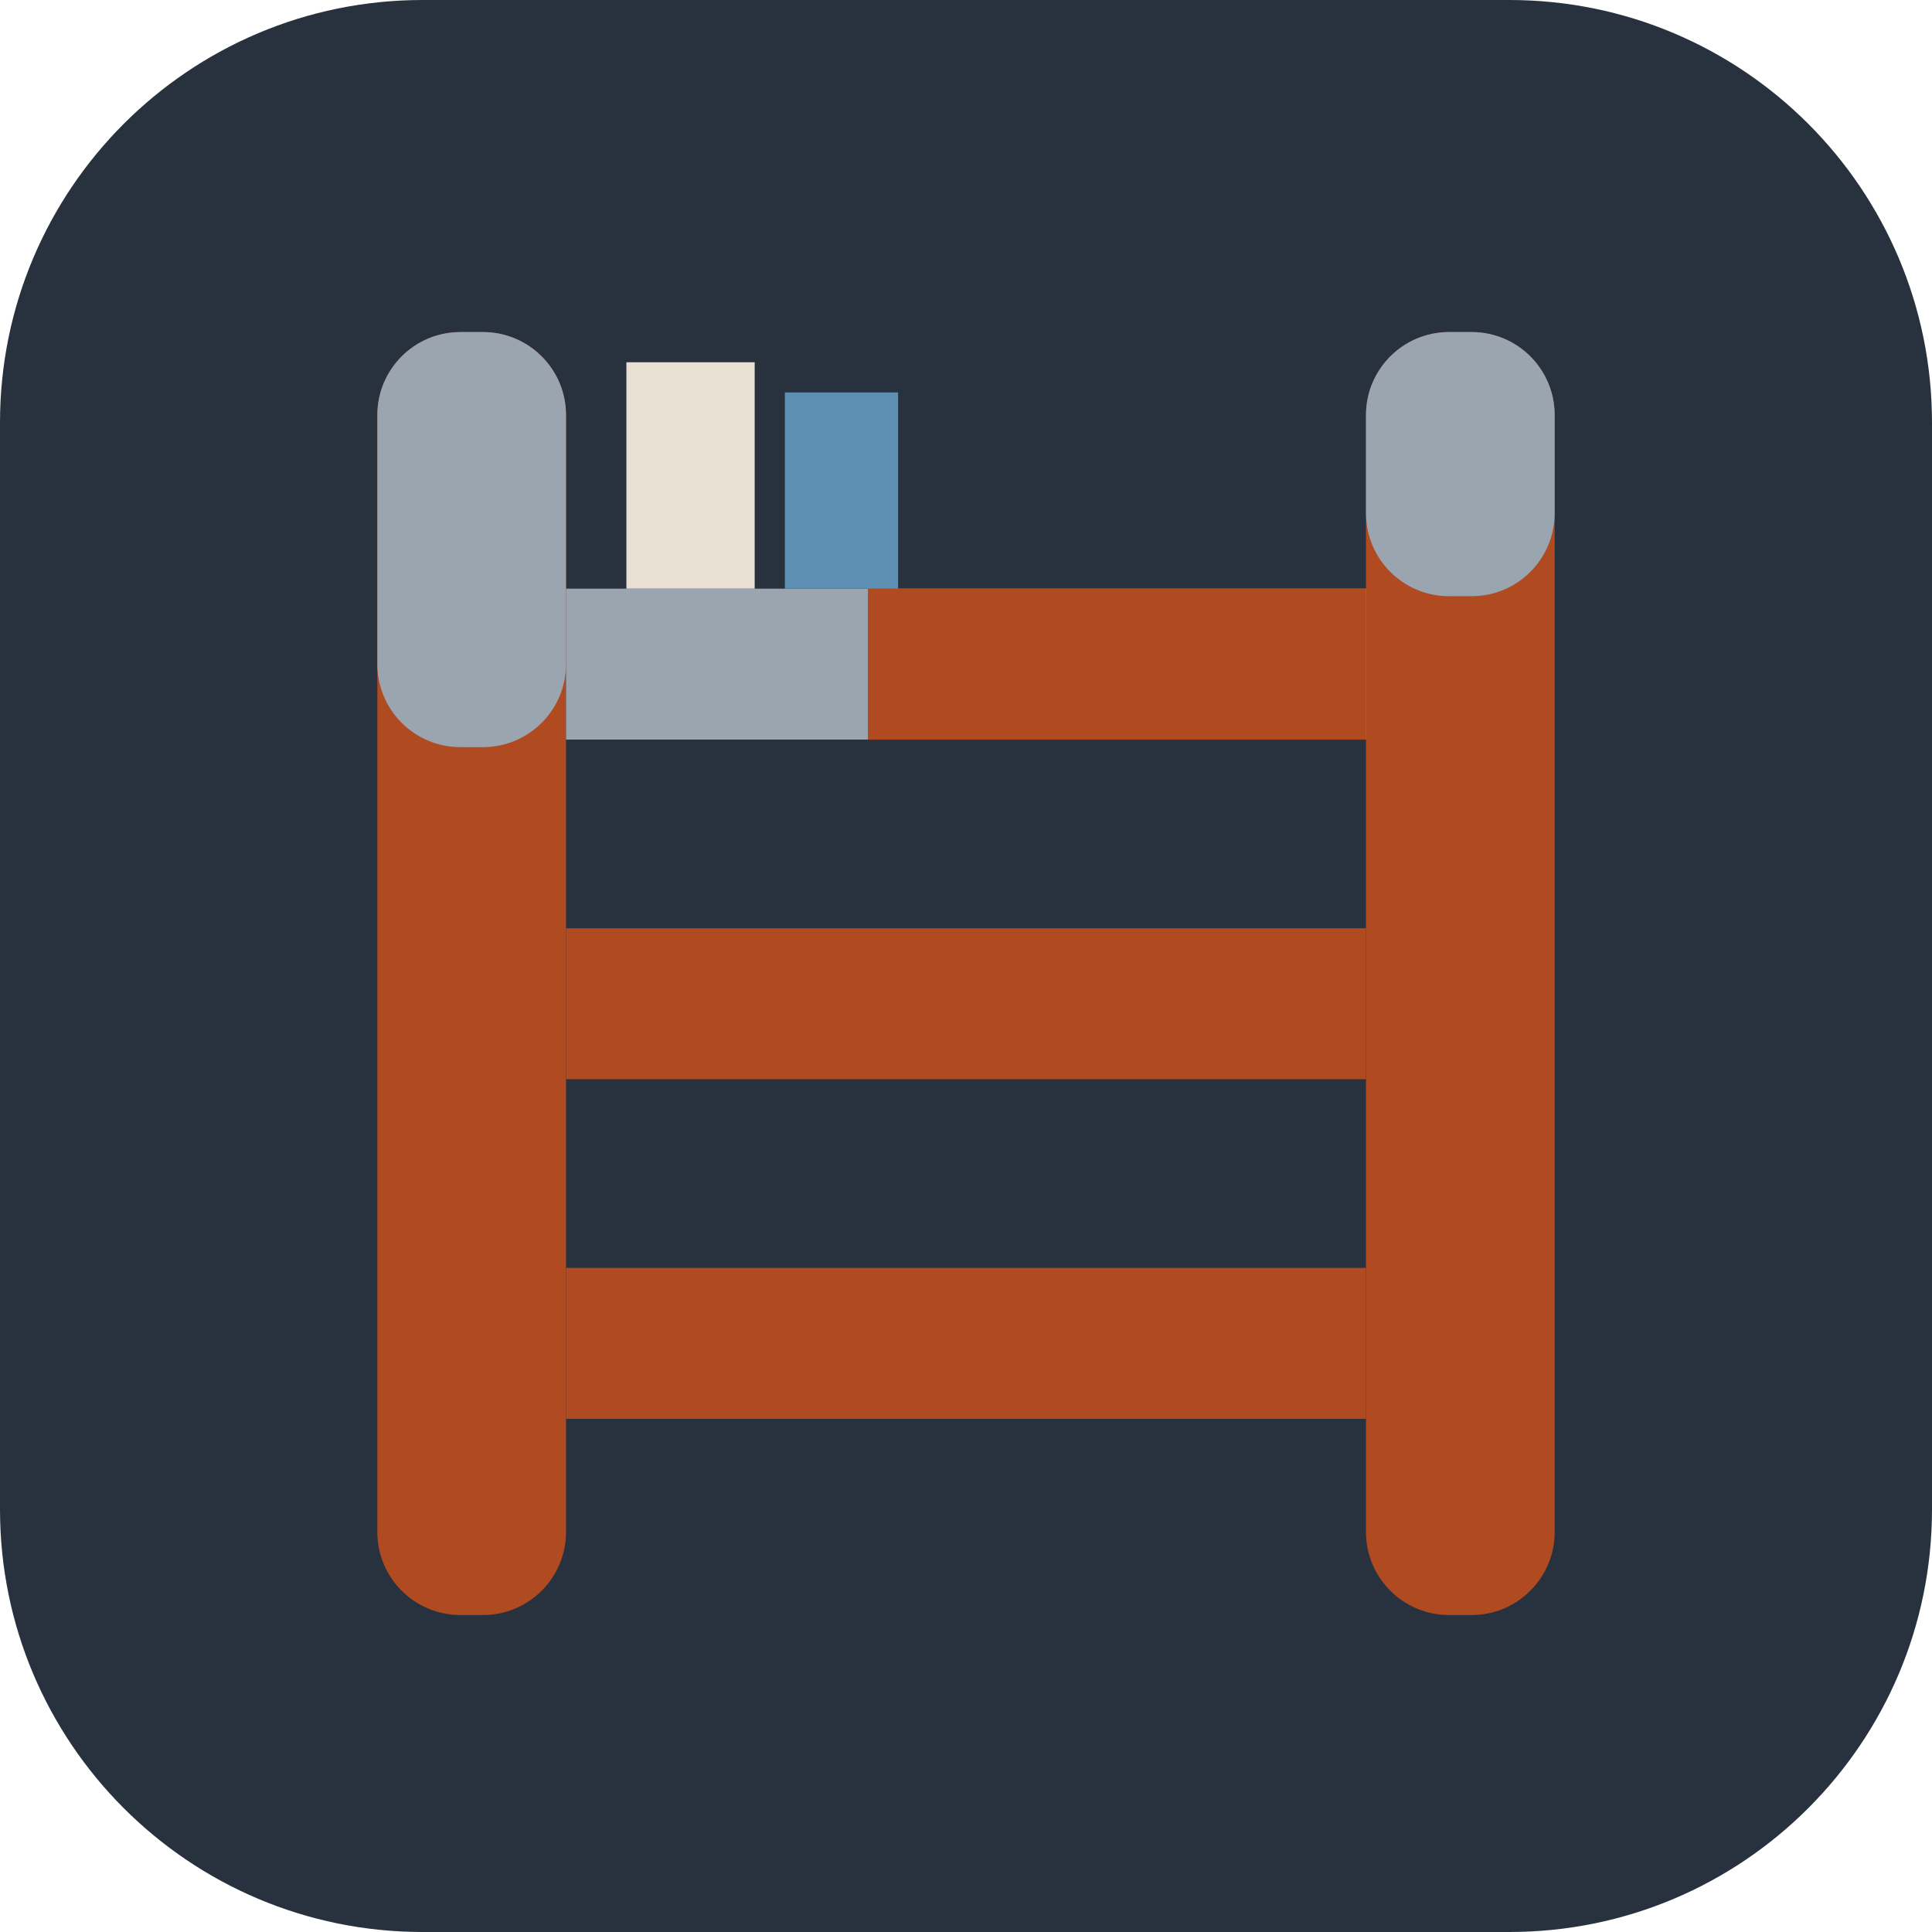
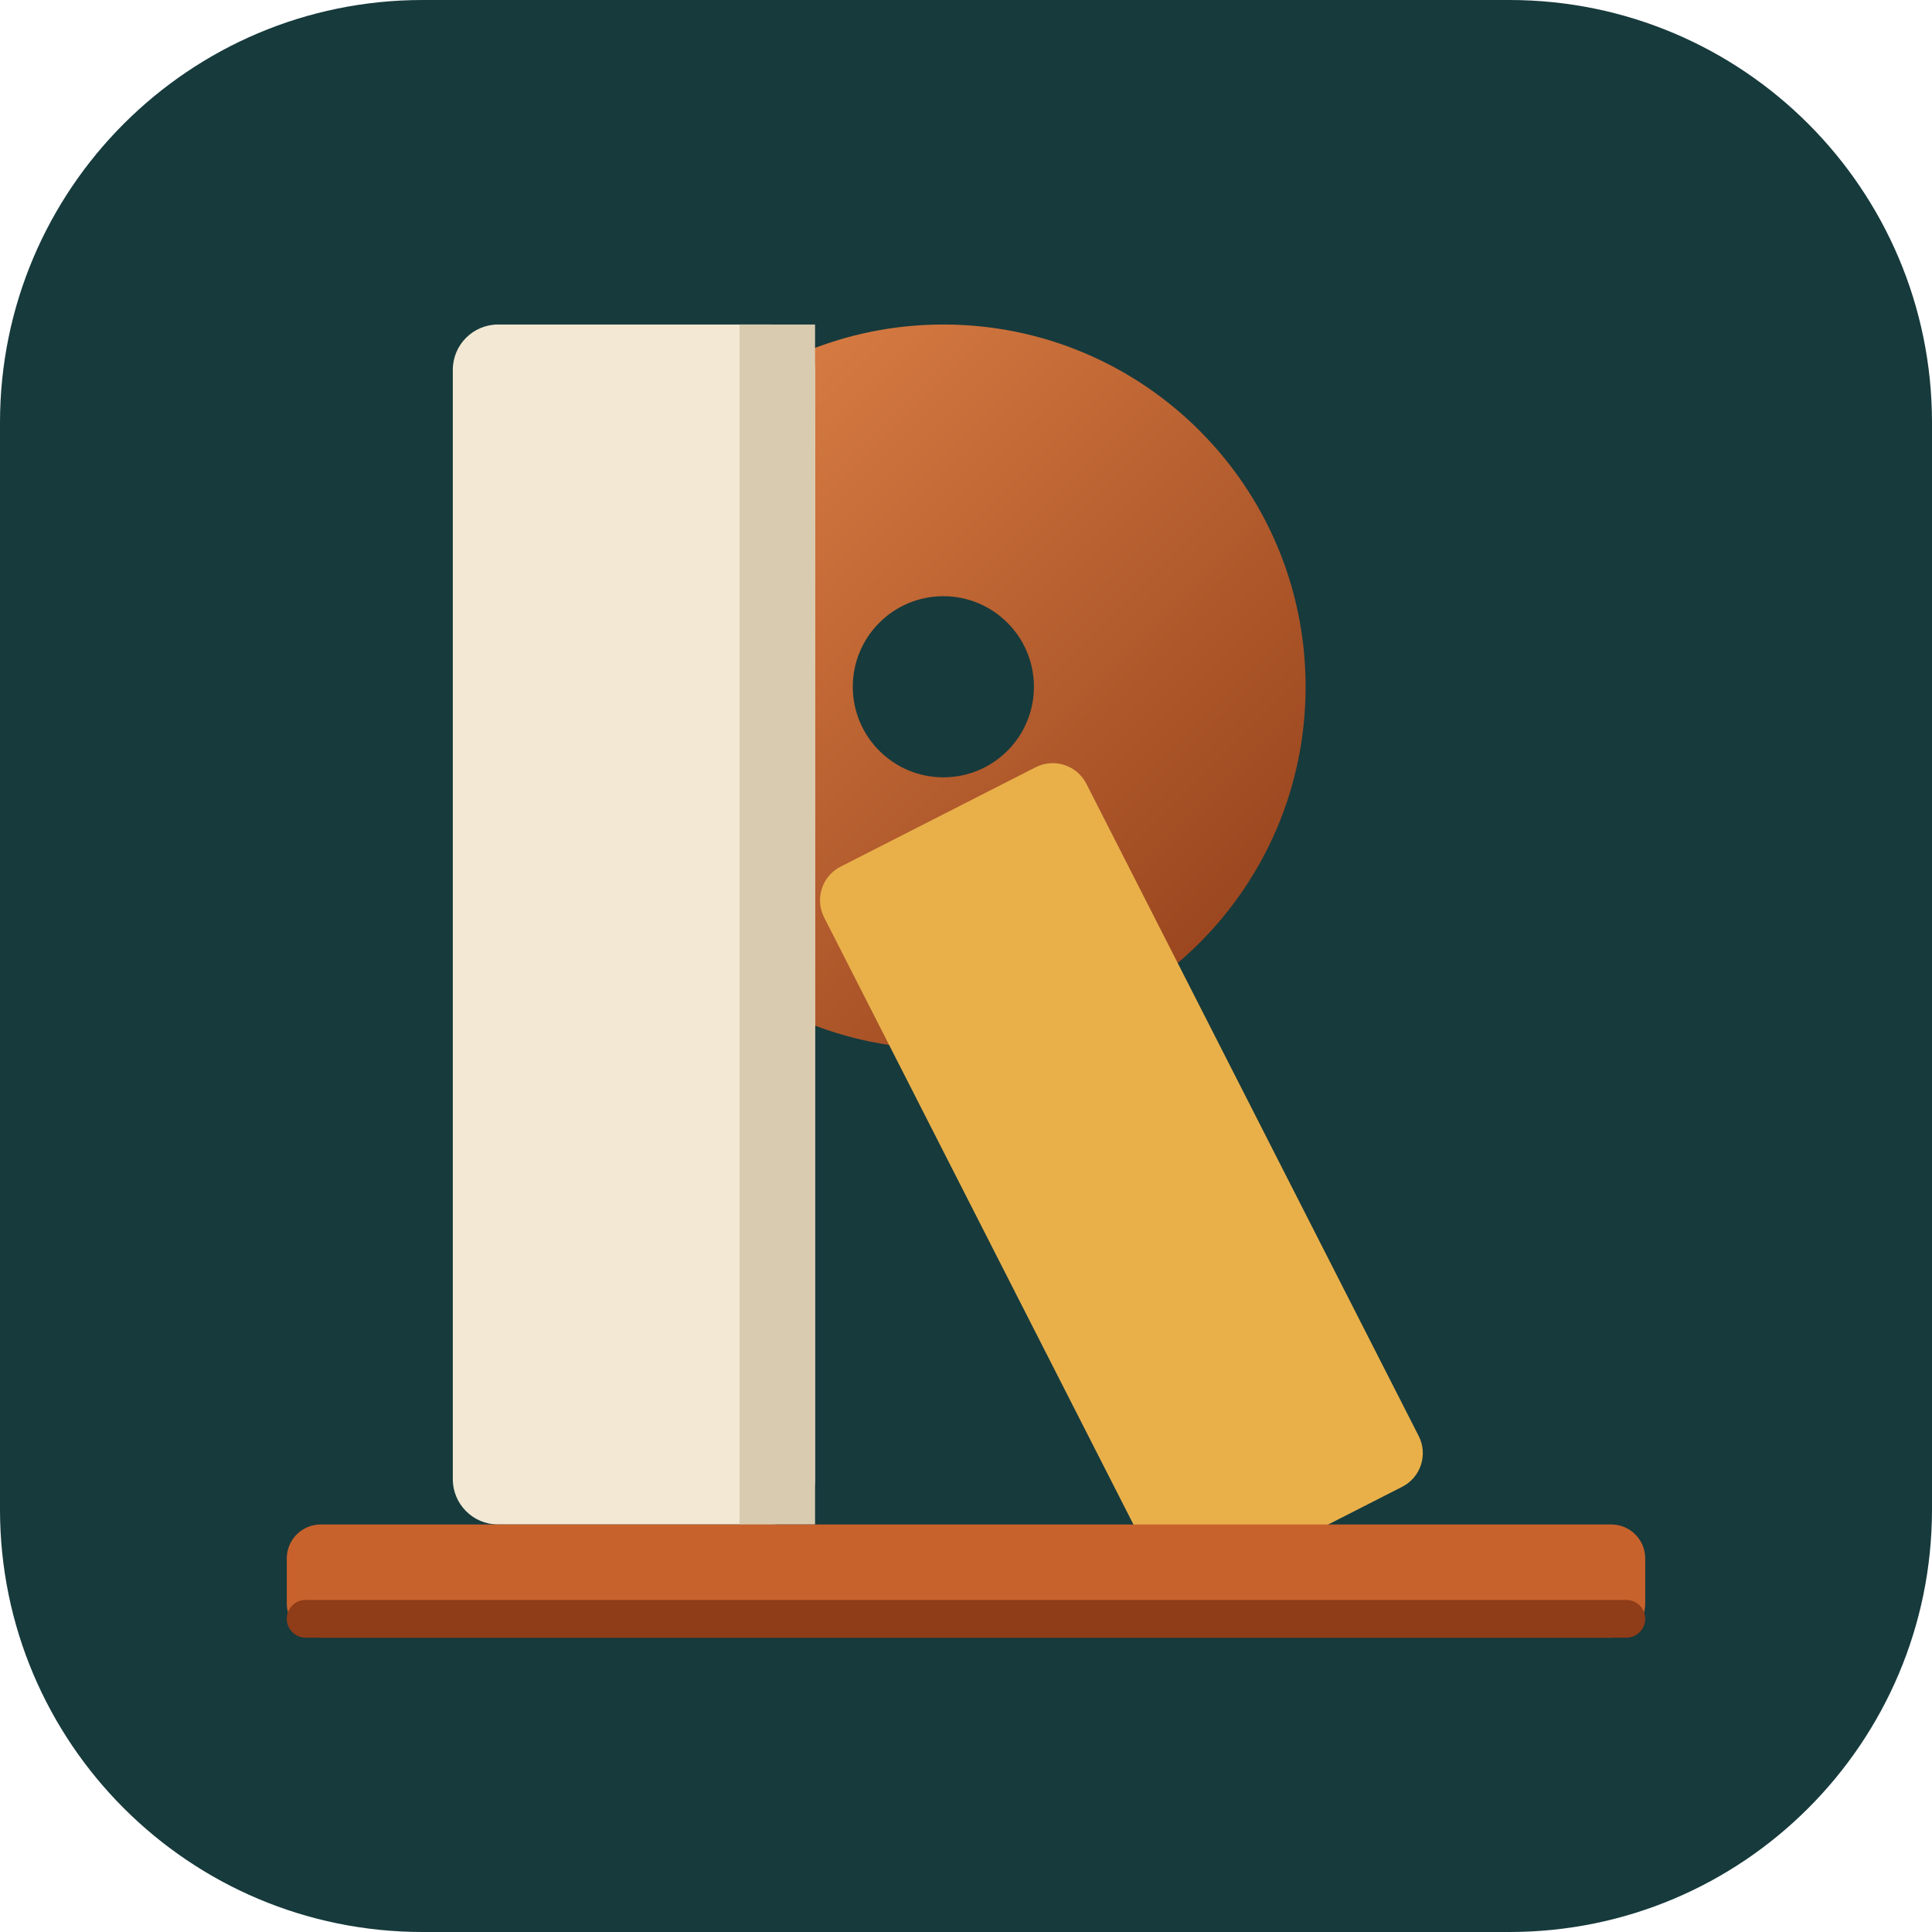
<svg xmlns="http://www.w3.org/2000/svg" viewBox="0 0 512 512" width="512" height="512" role="img" aria-label="RustyShelf">
-   <rect width="512" height="512" rx="112" fill="#27323e" />
+   <rect width="512" height="512" rx="112" fill="#173a3c" />
  <defs>
-     <linearGradient id="st" x1="0" x2="0" y1="0" y2="1">
-       <stop offset="0" stop-color="#aeb8c1" />
-       <stop offset="1" stop-color="#7f8a95" />
+     <linearGradient id="cu" x1="0" x2="1" y1="0" y2="1">
+       <stop offset="0" stop-color="#e4874a" />
+       <stop offset="1" stop-color="#8f3c18" />
    </linearGradient>
  </defs>
-   <rect x="100" y="88" width="50" height="340" rx="22" fill="#b04a21" />
-   <rect x="362" y="88" width="50" height="340" rx="22" fill="#b04a21" />
-   <rect x="100" y="88" width="50" height="110" rx="22" fill="#9aa5b0" />
-   <rect x="362" y="88" width="50" height="70" rx="22" fill="#9aa5b0" />
-   <rect x="150" y="156" width="212" height="40" fill="#9aa5b0" />
-   <rect x="150" y="246" width="212" height="40" fill="#b04a21" />
-   <rect x="150" y="336" width="212" height="40" fill="#b04a21" />
-   <rect x="230" y="156" width="132" height="40" fill="#b04a21" />
-   <rect x="166" y="96" width="34" height="60" fill="#e8e1d3" />
-   <rect x="208" y="104" width="30" height="52" fill="#5d8fb2" />
+   <circle cx="250" cy="182" r="96" fill="url(#cu)" />
+   <circle cx="250" cy="182" r="24" fill="#173a3c" />
+   <g transform="rotate(-27 352 404)">
+     <rect x="306" y="190" width="78" height="214" rx="10" fill="#e9b04a" />
+   </g>
+   <rect x="120" y="86" width="96" height="318" rx="12" fill="#f2e8d3" />
+   <rect x="196" y="86" width="20" height="318" fill="#d9cbb0" />
+   <rect x="76" y="404" width="360" height="30" rx="9" fill="#c8622c" />
+   <rect x="76" y="424" width="360" height="10" rx="5" fill="#8f3c18" />
</svg>
